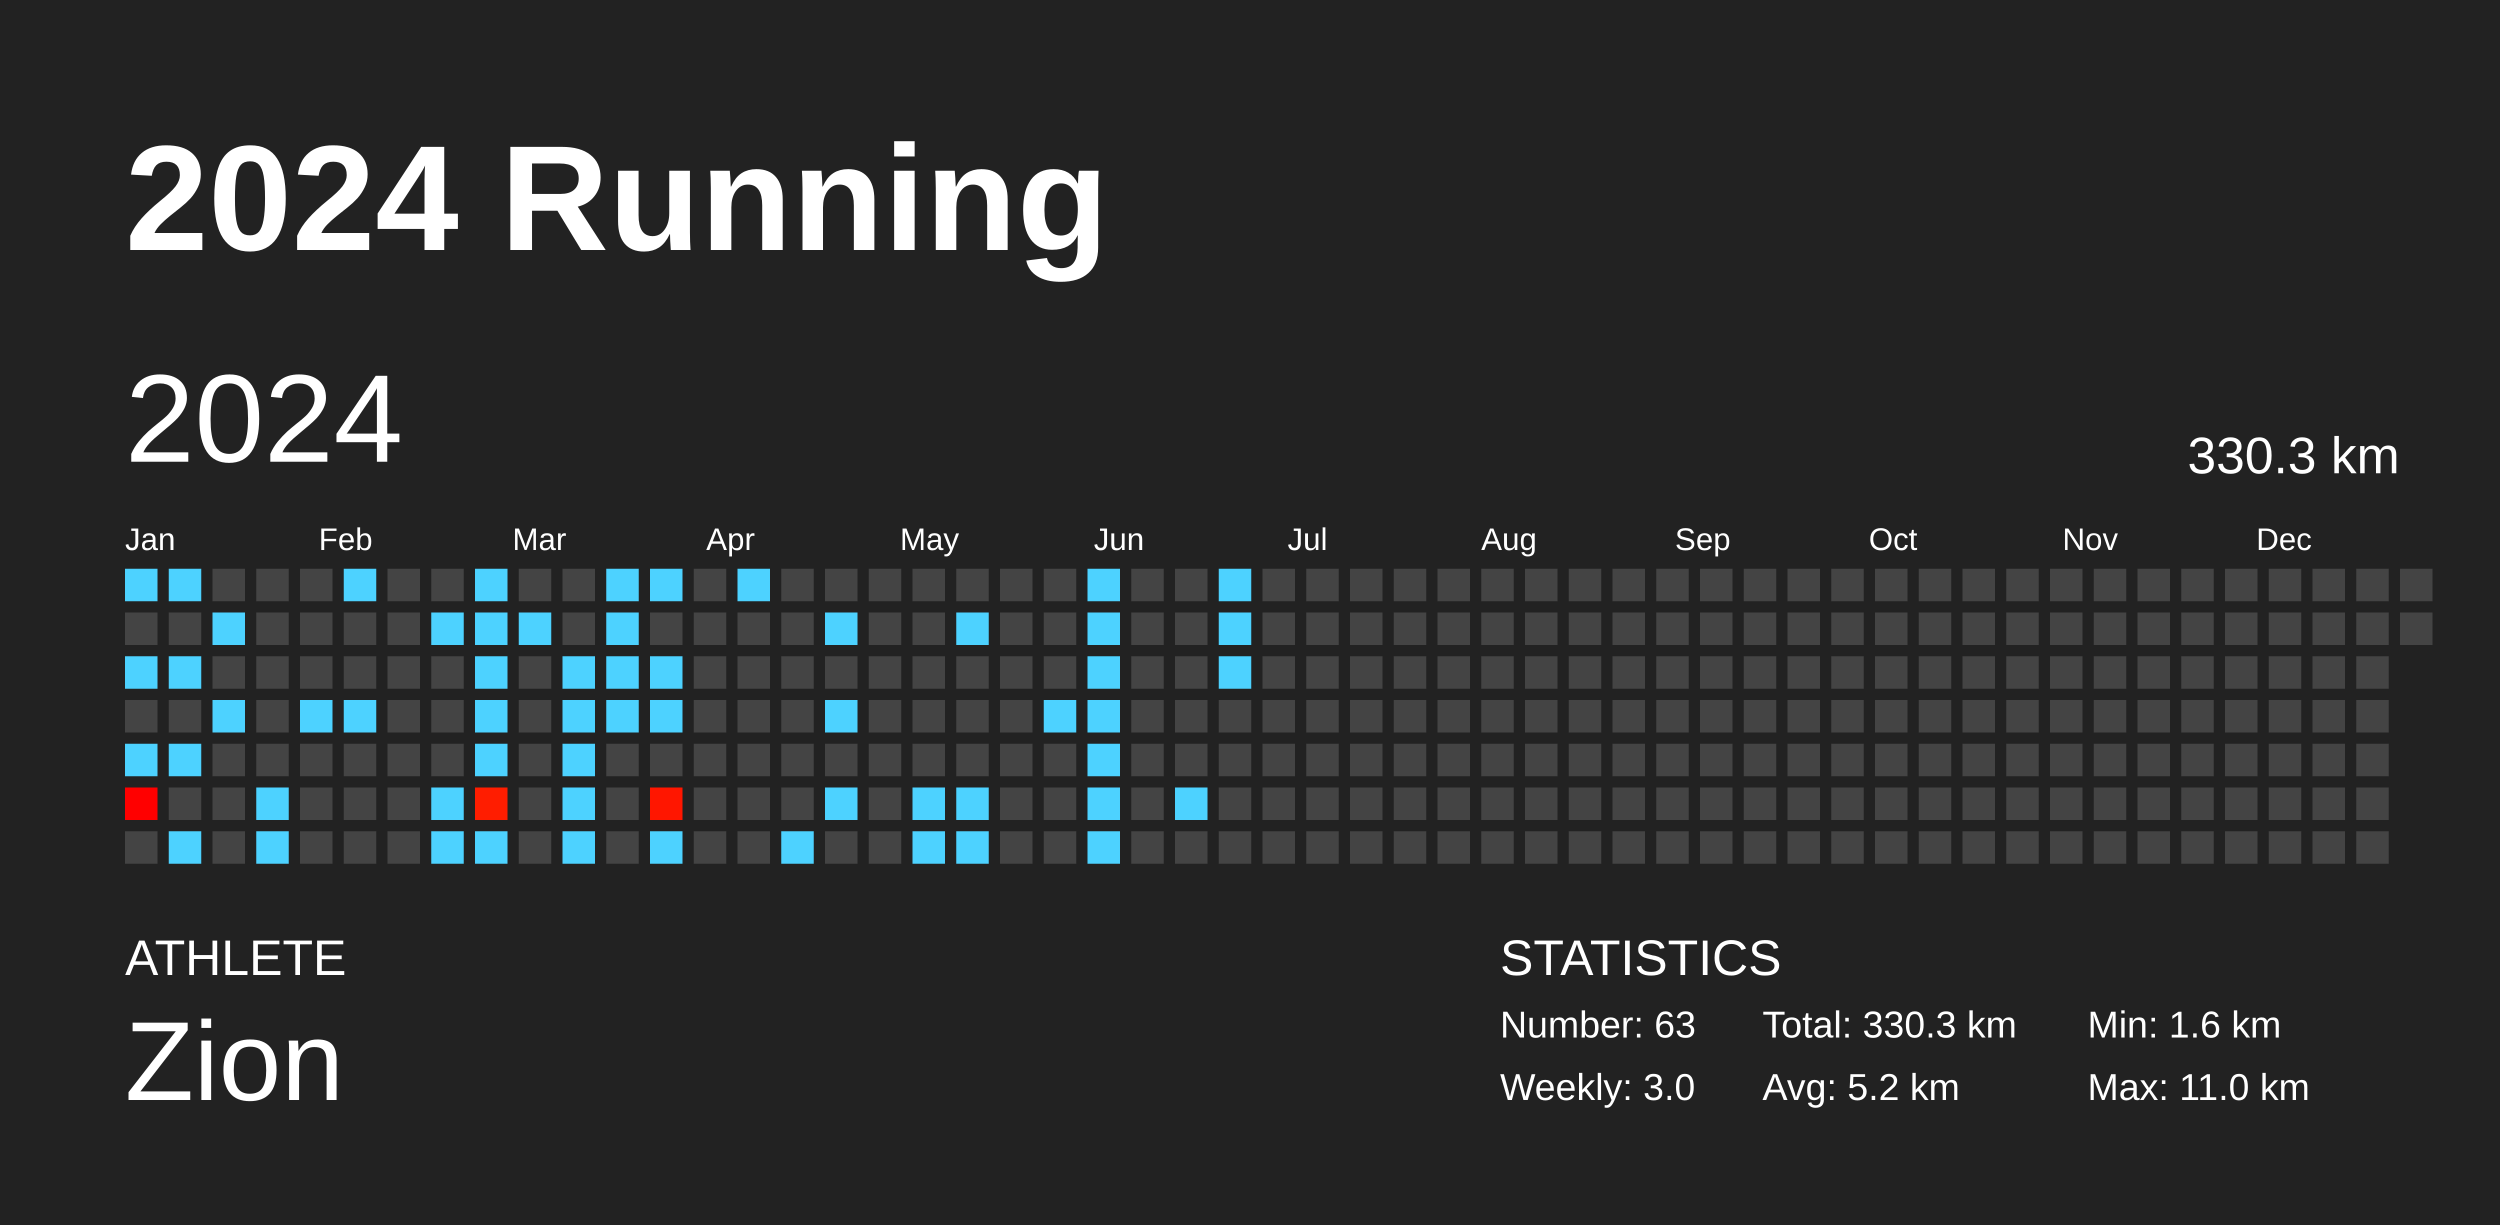
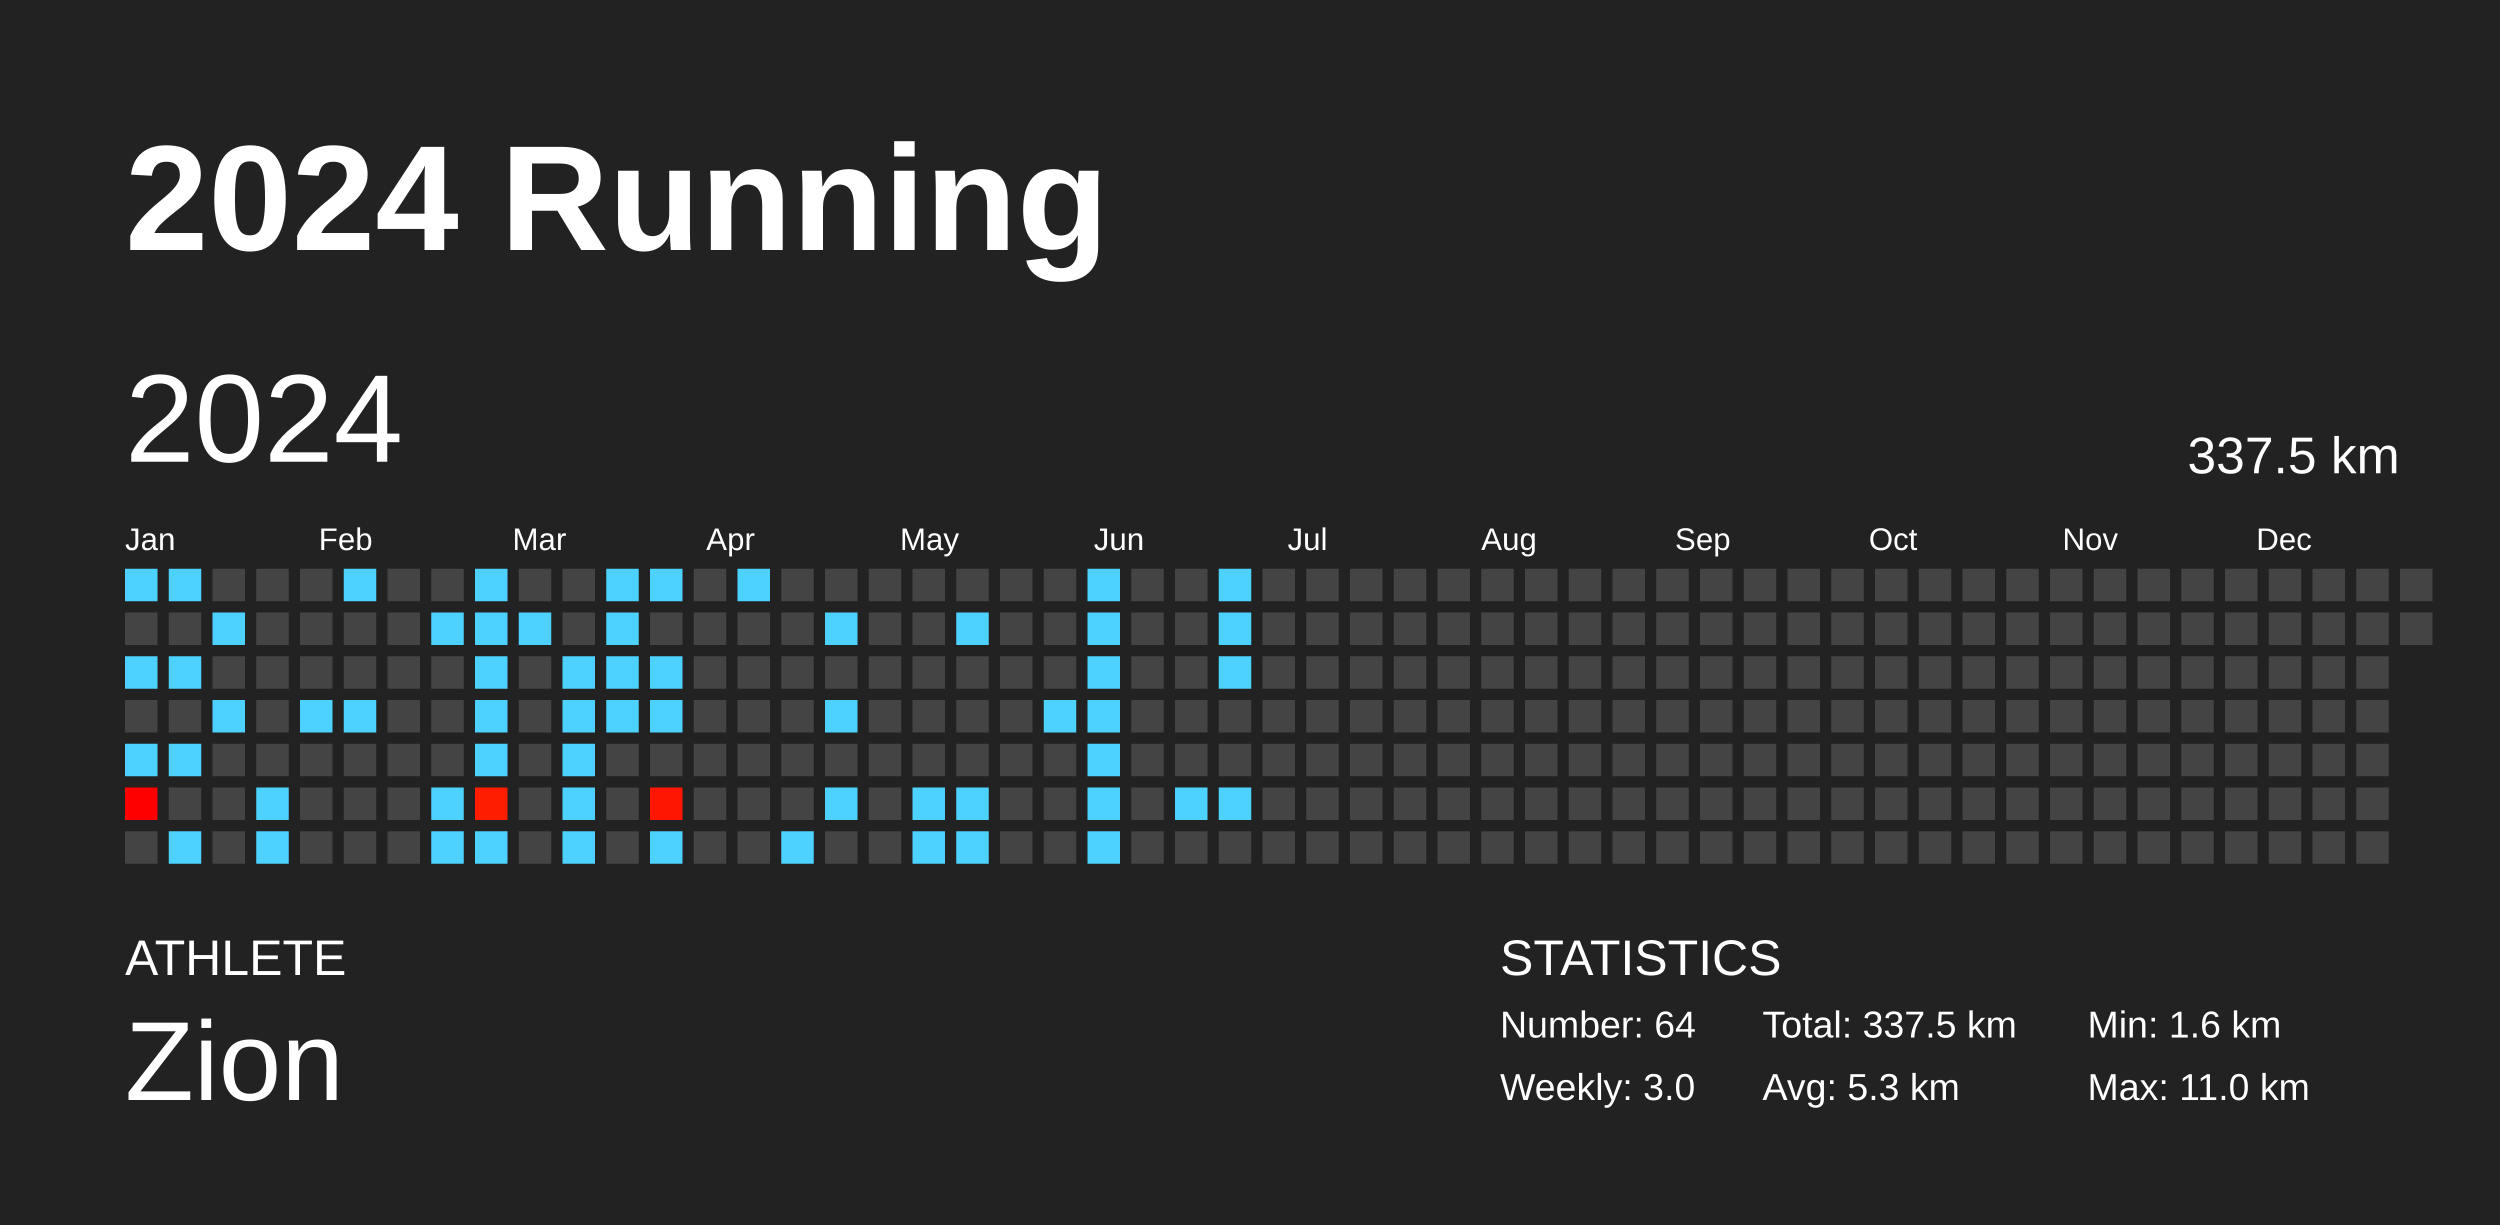
<svg xmlns="http://www.w3.org/2000/svg" baseProfile="full" height="98mm" version="1.1" viewBox="0,0,200,98" width="200mm">
  <defs />
  <rect fill="#222222" height="98" width="200" x="0" y="0" />
  <text fill="#FFFFFF" style="font-size:12px; font-family:Arial; font-weight:bold;" x="10" y="20">2024 Running</text>
  <text fill="#FFFFFF" style="font-size:4px; font-family:Arial" x="10" y="78">ATHLETE</text>
  <text fill="#FFFFFF" style="font-size:9px; font-family:Arial" x="10" y="88">Zion</text>
  <text fill="#FFFFFF" style="font-size:4px; font-family:Arial" x="120" y="78">STATISTICS</text>
-   <text fill="#FFFFFF" style="font-size:3px; font-family:Arial" x="120" y="83">Number: 63</text>
+   <text fill="#FFFFFF" style="font-size:3px; font-family:Arial" x="120" y="83">Number: 64</text>
  <text fill="#FFFFFF" style="font-size:3px; font-family:Arial" x="120" y="88">Weekly: 3.0</text>
-   <text fill="#FFFFFF" style="font-size:3px; font-family:Arial" x="141" y="83">Total: 330.3 km</text>
-   <text fill="#FFFFFF" style="font-size:3px; font-family:Arial" x="141" y="88">Avg: 5.2 km</text>
+   <text fill="#FFFFFF" style="font-size:3px; font-family:Arial" x="141" y="83">Total: 337.5 km</text>
+   <text fill="#FFFFFF" style="font-size:3px; font-family:Arial" x="141" y="88">Avg: 5.3 km</text>
  <text fill="#FFFFFF" style="font-size:3px; font-family:Arial" x="167" y="83">Min: 1.6 km</text>
  <text fill="#FFFFFF" style="font-size:3px; font-family:Arial" x="167" y="88">Max: 11.0 km</text>
  <text dominant-baseline="hanging" fill="#FFFFFF" style="font-size:10.0px; font-family:Arial;" x="10" y="30">2024</text>
-   <text dominant-baseline="hanging" fill="#FFFFFF" style="font-size:4.125px; font-family:Arial;" x="175" y="35">330.3 km</text>
+   <text dominant-baseline="hanging" fill="#FFFFFF" style="font-size:4.125px; font-family:Arial;" x="175" y="35">337.5 km</text>
  <text fill="#FFFFFF" style="font-size:2.5px; font-family:Arial" x="10.0" y="44">Jan</text>
  <text fill="#FFFFFF" style="font-size:2.5px; font-family:Arial" x="25.5" y="44">Feb</text>
  <text fill="#FFFFFF" style="font-size:2.5px; font-family:Arial" x="41.0" y="44">Mar</text>
  <text fill="#FFFFFF" style="font-size:2.5px; font-family:Arial" x="56.5" y="44">Apr</text>
  <text fill="#FFFFFF" style="font-size:2.5px; font-family:Arial" x="72.0" y="44">May</text>
  <text fill="#FFFFFF" style="font-size:2.5px; font-family:Arial" x="87.5" y="44">Jun</text>
  <text fill="#FFFFFF" style="font-size:2.5px; font-family:Arial" x="103.0" y="44">Jul</text>
  <text fill="#FFFFFF" style="font-size:2.5px; font-family:Arial" x="118.5" y="44">Aug</text>
  <text fill="#FFFFFF" style="font-size:2.5px; font-family:Arial" x="134.0" y="44">Sep</text>
  <text fill="#FFFFFF" style="font-size:2.5px; font-family:Arial" x="149.5" y="44">Oct</text>
  <text fill="#FFFFFF" style="font-size:2.5px; font-family:Arial" x="165.0" y="44">Nov</text>
  <text fill="#FFFFFF" style="font-size:2.5px; font-family:Arial" x="180.5" y="44">Dec</text>
  <rect fill="#4dd2ff" height="2.6" width="2.6" x="10.0" y="45.5" />
  <rect fill="#444444" height="2.6" width="2.6" x="10.0" y="49.0" />
  <rect fill="#4dd2ff" height="2.6" width="2.6" x="10.0" y="52.5" />
  <rect fill="#444444" height="2.6" width="2.6" x="10.0" y="56.0" />
  <rect fill="#4dd2ff" height="2.6" width="2.6" x="10.0" y="59.5" />
  <rect fill="#ff0000" height="2.6" width="2.6" x="10.0" y="63.0" />
  <rect fill="#444444" height="2.6" width="2.6" x="10.0" y="66.5" />
  <rect fill="#4dd2ff" height="2.6" width="2.6" x="13.5" y="45.5" />
  <rect fill="#444444" height="2.6" width="2.6" x="13.5" y="49.0" />
  <rect fill="#4dd2ff" height="2.6" width="2.6" x="13.5" y="52.5" />
  <rect fill="#444444" height="2.6" width="2.6" x="13.5" y="56.0" />
  <rect fill="#4dd2ff" height="2.6" width="2.6" x="13.5" y="59.5" />
  <rect fill="#444444" height="2.6" width="2.6" x="13.5" y="63.0" />
  <rect fill="#4dd2ff" height="2.6" width="2.6" x="13.5" y="66.5" />
  <rect fill="#444444" height="2.6" width="2.6" x="17.0" y="45.5" />
  <rect fill="#4dd2ff" height="2.6" width="2.6" x="17.0" y="49.0" />
  <rect fill="#444444" height="2.6" width="2.6" x="17.0" y="52.5" />
  <rect fill="#4dd2ff" height="2.6" width="2.6" x="17.0" y="56.0" />
  <rect fill="#444444" height="2.6" width="2.6" x="17.0" y="59.5" />
  <rect fill="#444444" height="2.6" width="2.6" x="17.0" y="63.0" />
  <rect fill="#444444" height="2.6" width="2.6" x="17.0" y="66.5" />
  <rect fill="#444444" height="2.6" width="2.6" x="20.5" y="45.5" />
  <rect fill="#444444" height="2.6" width="2.6" x="20.5" y="49.0" />
  <rect fill="#444444" height="2.6" width="2.6" x="20.5" y="52.5" />
  <rect fill="#444444" height="2.6" width="2.6" x="20.5" y="56.0" />
  <rect fill="#444444" height="2.6" width="2.6" x="20.5" y="59.5" />
  <rect fill="#4dd2ff" height="2.6" width="2.6" x="20.5" y="63.0" />
  <rect fill="#4dd2ff" height="2.6" width="2.6" x="20.5" y="66.5" />
  <rect fill="#444444" height="2.6" width="2.6" x="24.0" y="45.5" />
  <rect fill="#444444" height="2.6" width="2.6" x="24.0" y="49.0" />
  <rect fill="#444444" height="2.6" width="2.6" x="24.0" y="52.5" />
  <rect fill="#4dd2ff" height="2.6" width="2.6" x="24.0" y="56.0" />
  <rect fill="#444444" height="2.6" width="2.6" x="24.0" y="59.5" />
  <rect fill="#444444" height="2.6" width="2.6" x="24.0" y="63.0" />
  <rect fill="#444444" height="2.6" width="2.6" x="24.0" y="66.5" />
  <rect fill="#4dd2ff" height="2.6" width="2.6" x="27.5" y="45.5" />
  <rect fill="#444444" height="2.6" width="2.6" x="27.5" y="49.0" />
  <rect fill="#444444" height="2.6" width="2.6" x="27.5" y="52.5" />
  <rect fill="#4dd2ff" height="2.6" width="2.6" x="27.5" y="56.0" />
  <rect fill="#444444" height="2.6" width="2.6" x="27.5" y="59.5" />
  <rect fill="#444444" height="2.6" width="2.6" x="27.5" y="63.0" />
  <rect fill="#444444" height="2.6" width="2.6" x="27.5" y="66.5" />
  <rect fill="#444444" height="2.6" width="2.6" x="31.0" y="45.5" />
  <rect fill="#444444" height="2.6" width="2.6" x="31.0" y="49.0" />
  <rect fill="#444444" height="2.6" width="2.6" x="31.0" y="52.5" />
  <rect fill="#444444" height="2.6" width="2.6" x="31.0" y="56.0" />
  <rect fill="#444444" height="2.6" width="2.6" x="31.0" y="59.5" />
  <rect fill="#444444" height="2.6" width="2.6" x="31.0" y="63.0" />
  <rect fill="#444444" height="2.6" width="2.6" x="31.0" y="66.5" />
  <rect fill="#444444" height="2.6" width="2.6" x="34.5" y="45.5" />
  <rect fill="#4dd2ff" height="2.6" width="2.6" x="34.5" y="49.0" />
  <rect fill="#444444" height="2.6" width="2.6" x="34.5" y="52.5" />
  <rect fill="#444444" height="2.6" width="2.6" x="34.5" y="56.0" />
  <rect fill="#444444" height="2.6" width="2.6" x="34.5" y="59.5" />
  <rect fill="#4dd2ff" height="2.6" width="2.6" x="34.5" y="63.0" />
  <rect fill="#4dd2ff" height="2.6" width="2.6" x="34.5" y="66.5" />
  <rect fill="#4dd2ff" height="2.6" width="2.6" x="38.0" y="45.5" />
  <rect fill="#4dd2ff" height="2.6" width="2.6" x="38.0" y="49.0" />
  <rect fill="#4dd2ff" height="2.6" width="2.6" x="38.0" y="52.5" />
  <rect fill="#4dd2ff" height="2.6" width="2.6" x="38.0" y="56.0" />
  <rect fill="#4dd2ff" height="2.6" width="2.6" x="38.0" y="59.5" />
  <rect fill="#ff1d00" height="2.6" width="2.6" x="38.0" y="63.0" />
  <rect fill="#4dd2ff" height="2.6" width="2.6" x="38.0" y="66.5" />
  <rect fill="#444444" height="2.6" width="2.6" x="41.5" y="45.5" />
  <rect fill="#4dd2ff" height="2.6" width="2.6" x="41.5" y="49.0" />
  <rect fill="#444444" height="2.6" width="2.6" x="41.5" y="52.5" />
  <rect fill="#444444" height="2.6" width="2.6" x="41.5" y="56.0" />
  <rect fill="#444444" height="2.6" width="2.6" x="41.5" y="59.5" />
  <rect fill="#444444" height="2.6" width="2.6" x="41.5" y="63.0" />
  <rect fill="#444444" height="2.6" width="2.6" x="41.5" y="66.5" />
  <rect fill="#444444" height="2.6" width="2.6" x="45.0" y="45.5" />
  <rect fill="#444444" height="2.6" width="2.6" x="45.0" y="49.0" />
  <rect fill="#4dd2ff" height="2.6" width="2.6" x="45.0" y="52.5" />
  <rect fill="#4dd2ff" height="2.6" width="2.6" x="45.0" y="56.0" />
  <rect fill="#4dd2ff" height="2.6" width="2.6" x="45.0" y="59.5" />
  <rect fill="#4dd2ff" height="2.6" width="2.6" x="45.0" y="63.0" />
  <rect fill="#4dd2ff" height="2.6" width="2.6" x="45.0" y="66.5" />
  <rect fill="#4dd2ff" height="2.6" width="2.6" x="48.5" y="45.5" />
  <rect fill="#4dd2ff" height="2.6" width="2.6" x="48.5" y="49.0" />
  <rect fill="#4dd2ff" height="2.6" width="2.6" x="48.5" y="52.5" />
  <rect fill="#4dd2ff" height="2.6" width="2.6" x="48.5" y="56.0" />
  <rect fill="#444444" height="2.6" width="2.6" x="48.5" y="59.5" />
  <rect fill="#444444" height="2.6" width="2.6" x="48.5" y="63.0" />
  <rect fill="#444444" height="2.6" width="2.6" x="48.5" y="66.5" />
  <rect fill="#4dd2ff" height="2.6" width="2.6" x="52.0" y="45.5" />
  <rect fill="#444444" height="2.6" width="2.6" x="52.0" y="49.0" />
  <rect fill="#4dd2ff" height="2.6" width="2.6" x="52.0" y="52.5" />
  <rect fill="#4dd2ff" height="2.6" width="2.6" x="52.0" y="56.0" />
  <rect fill="#444444" height="2.6" width="2.6" x="52.0" y="59.5" />
  <rect fill="#ff1600" height="2.6" width="2.6" x="52.0" y="63.0" />
  <rect fill="#4dd2ff" height="2.6" width="2.6" x="52.0" y="66.5" />
  <rect fill="#444444" height="2.6" width="2.6" x="55.5" y="45.5" />
  <rect fill="#444444" height="2.6" width="2.6" x="55.5" y="49.0" />
  <rect fill="#444444" height="2.6" width="2.6" x="55.5" y="52.5" />
  <rect fill="#444444" height="2.6" width="2.6" x="55.5" y="56.0" />
  <rect fill="#444444" height="2.6" width="2.6" x="55.5" y="59.5" />
  <rect fill="#444444" height="2.6" width="2.6" x="55.5" y="63.0" />
  <rect fill="#444444" height="2.6" width="2.6" x="55.5" y="66.5" />
  <rect fill="#4dd2ff" height="2.6" width="2.6" x="59.0" y="45.5" />
  <rect fill="#444444" height="2.6" width="2.6" x="59.0" y="49.0" />
  <rect fill="#444444" height="2.6" width="2.6" x="59.0" y="52.5" />
  <rect fill="#444444" height="2.6" width="2.6" x="59.0" y="56.0" />
  <rect fill="#444444" height="2.6" width="2.6" x="59.0" y="59.5" />
  <rect fill="#444444" height="2.6" width="2.6" x="59.0" y="63.0" />
  <rect fill="#444444" height="2.6" width="2.6" x="59.0" y="66.5" />
  <rect fill="#444444" height="2.6" width="2.6" x="62.5" y="45.5" />
  <rect fill="#444444" height="2.6" width="2.6" x="62.5" y="49.0" />
  <rect fill="#444444" height="2.6" width="2.6" x="62.5" y="52.5" />
  <rect fill="#444444" height="2.6" width="2.6" x="62.5" y="56.0" />
  <rect fill="#444444" height="2.6" width="2.6" x="62.5" y="59.5" />
  <rect fill="#444444" height="2.6" width="2.6" x="62.5" y="63.0" />
  <rect fill="#4dd2ff" height="2.6" width="2.6" x="62.5" y="66.5" />
  <rect fill="#444444" height="2.6" width="2.6" x="66.0" y="45.5" />
  <rect fill="#4dd2ff" height="2.6" width="2.6" x="66.0" y="49.0" />
  <rect fill="#444444" height="2.6" width="2.6" x="66.0" y="52.5" />
  <rect fill="#4dd2ff" height="2.6" width="2.6" x="66.0" y="56.0" />
  <rect fill="#444444" height="2.6" width="2.6" x="66.0" y="59.5" />
  <rect fill="#4dd2ff" height="2.6" width="2.6" x="66.0" y="63.0" />
  <rect fill="#444444" height="2.6" width="2.6" x="66.0" y="66.5" />
  <rect fill="#444444" height="2.6" width="2.6" x="69.5" y="45.5" />
  <rect fill="#444444" height="2.6" width="2.6" x="69.5" y="49.0" />
  <rect fill="#444444" height="2.6" width="2.6" x="69.5" y="52.5" />
  <rect fill="#444444" height="2.6" width="2.6" x="69.5" y="56.0" />
  <rect fill="#444444" height="2.6" width="2.6" x="69.5" y="59.5" />
  <rect fill="#444444" height="2.6" width="2.6" x="69.5" y="63.0" />
  <rect fill="#444444" height="2.6" width="2.6" x="69.5" y="66.5" />
  <rect fill="#444444" height="2.6" width="2.6" x="73.0" y="45.5" />
  <rect fill="#444444" height="2.6" width="2.6" x="73.0" y="49.0" />
  <rect fill="#444444" height="2.6" width="2.6" x="73.0" y="52.5" />
  <rect fill="#444444" height="2.6" width="2.6" x="73.0" y="56.0" />
  <rect fill="#444444" height="2.6" width="2.6" x="73.0" y="59.5" />
  <rect fill="#4dd2ff" height="2.6" width="2.6" x="73.0" y="63.0" />
  <rect fill="#4dd2ff" height="2.6" width="2.6" x="73.0" y="66.5" />
  <rect fill="#444444" height="2.6" width="2.6" x="76.5" y="45.5" />
  <rect fill="#4dd2ff" height="2.6" width="2.6" x="76.5" y="49.0" />
  <rect fill="#444444" height="2.6" width="2.6" x="76.5" y="52.5" />
  <rect fill="#444444" height="2.6" width="2.6" x="76.5" y="56.0" />
  <rect fill="#444444" height="2.6" width="2.6" x="76.5" y="59.5" />
  <rect fill="#4dd2ff" height="2.6" width="2.6" x="76.5" y="63.0" />
  <rect fill="#4dd2ff" height="2.6" width="2.6" x="76.5" y="66.5" />
  <rect fill="#444444" height="2.6" width="2.6" x="80.0" y="45.5" />
  <rect fill="#444444" height="2.6" width="2.6" x="80.0" y="49.0" />
  <rect fill="#444444" height="2.6" width="2.6" x="80.0" y="52.5" />
  <rect fill="#444444" height="2.6" width="2.6" x="80.0" y="56.0" />
  <rect fill="#444444" height="2.6" width="2.6" x="80.0" y="59.5" />
  <rect fill="#444444" height="2.6" width="2.6" x="80.0" y="63.0" />
  <rect fill="#444444" height="2.6" width="2.6" x="80.0" y="66.5" />
  <rect fill="#444444" height="2.6" width="2.6" x="83.5" y="45.5" />
  <rect fill="#444444" height="2.6" width="2.6" x="83.5" y="49.0" />
  <rect fill="#444444" height="2.6" width="2.6" x="83.5" y="52.5" />
  <rect fill="#4dd2ff" height="2.6" width="2.6" x="83.5" y="56.0" />
  <rect fill="#444444" height="2.6" width="2.6" x="83.5" y="59.5" />
  <rect fill="#444444" height="2.6" width="2.6" x="83.5" y="63.0" />
  <rect fill="#444444" height="2.6" width="2.6" x="83.5" y="66.5" />
  <rect fill="#4dd2ff" height="2.6" width="2.6" x="87.0" y="45.5" />
  <rect fill="#4dd2ff" height="2.6" width="2.6" x="87.0" y="49.0" />
  <rect fill="#4dd2ff" height="2.6" width="2.6" x="87.0" y="52.5" />
  <rect fill="#4dd2ff" height="2.6" width="2.6" x="87.0" y="56.0" />
  <rect fill="#4dd2ff" height="2.6" width="2.6" x="87.0" y="59.5" />
  <rect fill="#4dd2ff" height="2.6" width="2.6" x="87.0" y="63.0" />
  <rect fill="#4dd2ff" height="2.6" width="2.6" x="87.0" y="66.5" />
  <rect fill="#444444" height="2.6" width="2.6" x="90.5" y="45.5" />
  <rect fill="#444444" height="2.6" width="2.6" x="90.5" y="49.0" />
  <rect fill="#444444" height="2.6" width="2.6" x="90.5" y="52.5" />
  <rect fill="#444444" height="2.6" width="2.6" x="90.5" y="56.0" />
  <rect fill="#444444" height="2.6" width="2.6" x="90.5" y="59.5" />
  <rect fill="#444444" height="2.6" width="2.6" x="90.5" y="63.0" />
  <rect fill="#444444" height="2.6" width="2.6" x="90.5" y="66.5" />
  <rect fill="#444444" height="2.6" width="2.6" x="94.0" y="45.5" />
  <rect fill="#444444" height="2.6" width="2.6" x="94.0" y="49.0" />
  <rect fill="#444444" height="2.6" width="2.6" x="94.0" y="52.5" />
  <rect fill="#444444" height="2.6" width="2.6" x="94.0" y="56.0" />
  <rect fill="#444444" height="2.6" width="2.6" x="94.0" y="59.5" />
  <rect fill="#4dd2ff" height="2.6" width="2.6" x="94.0" y="63.0" />
  <rect fill="#444444" height="2.6" width="2.6" x="94.0" y="66.5" />
  <rect fill="#4dd2ff" height="2.6" width="2.6" x="97.5" y="45.5" />
  <rect fill="#4dd2ff" height="2.6" width="2.6" x="97.5" y="49.0" />
  <rect fill="#4dd2ff" height="2.6" width="2.6" x="97.5" y="52.5" />
  <rect fill="#444444" height="2.6" width="2.6" x="97.5" y="56.0" />
  <rect fill="#444444" height="2.6" width="2.6" x="97.5" y="59.5" />
-   <rect fill="#444444" height="2.6" width="2.6" x="97.5" y="63.0" />
+   <rect fill="#4dd2ff" height="2.6" width="2.6" x="97.5" y="63.0" />
  <rect fill="#444444" height="2.6" width="2.6" x="97.5" y="66.5" />
  <rect fill="#444444" height="2.6" width="2.6" x="101.0" y="45.5" />
  <rect fill="#444444" height="2.6" width="2.6" x="101.0" y="49.0" />
  <rect fill="#444444" height="2.6" width="2.6" x="101.0" y="52.5" />
  <rect fill="#444444" height="2.6" width="2.6" x="101.0" y="56.0" />
  <rect fill="#444444" height="2.6" width="2.6" x="101.0" y="59.5" />
  <rect fill="#444444" height="2.6" width="2.6" x="101.0" y="63.0" />
  <rect fill="#444444" height="2.6" width="2.6" x="101.0" y="66.5" />
  <rect fill="#444444" height="2.6" width="2.6" x="104.5" y="45.5" />
  <rect fill="#444444" height="2.6" width="2.6" x="104.5" y="49.0" />
  <rect fill="#444444" height="2.6" width="2.6" x="104.5" y="52.5" />
  <rect fill="#444444" height="2.6" width="2.6" x="104.5" y="56.0" />
  <rect fill="#444444" height="2.6" width="2.6" x="104.5" y="59.5" />
  <rect fill="#444444" height="2.6" width="2.6" x="104.5" y="63.0" />
  <rect fill="#444444" height="2.6" width="2.6" x="104.5" y="66.5" />
  <rect fill="#444444" height="2.6" width="2.6" x="108.0" y="45.5" />
  <rect fill="#444444" height="2.6" width="2.6" x="108.0" y="49.0" />
  <rect fill="#444444" height="2.6" width="2.6" x="108.0" y="52.5" />
  <rect fill="#444444" height="2.6" width="2.6" x="108.0" y="56.0" />
  <rect fill="#444444" height="2.6" width="2.6" x="108.0" y="59.5" />
  <rect fill="#444444" height="2.6" width="2.6" x="108.0" y="63.0" />
  <rect fill="#444444" height="2.6" width="2.6" x="108.0" y="66.5" />
  <rect fill="#444444" height="2.6" width="2.6" x="111.5" y="45.5" />
  <rect fill="#444444" height="2.6" width="2.6" x="111.5" y="49.0" />
  <rect fill="#444444" height="2.6" width="2.6" x="111.5" y="52.5" />
  <rect fill="#444444" height="2.6" width="2.6" x="111.5" y="56.0" />
  <rect fill="#444444" height="2.6" width="2.6" x="111.5" y="59.5" />
  <rect fill="#444444" height="2.6" width="2.6" x="111.5" y="63.0" />
  <rect fill="#444444" height="2.6" width="2.6" x="111.5" y="66.5" />
  <rect fill="#444444" height="2.6" width="2.6" x="115.0" y="45.5" />
  <rect fill="#444444" height="2.6" width="2.6" x="115.0" y="49.0" />
  <rect fill="#444444" height="2.6" width="2.6" x="115.0" y="52.5" />
  <rect fill="#444444" height="2.6" width="2.6" x="115.0" y="56.0" />
  <rect fill="#444444" height="2.6" width="2.6" x="115.0" y="59.5" />
  <rect fill="#444444" height="2.6" width="2.6" x="115.0" y="63.0" />
  <rect fill="#444444" height="2.6" width="2.6" x="115.0" y="66.5" />
  <rect fill="#444444" height="2.6" width="2.6" x="118.5" y="45.5" />
  <rect fill="#444444" height="2.6" width="2.6" x="118.5" y="49.0" />
  <rect fill="#444444" height="2.6" width="2.6" x="118.5" y="52.5" />
  <rect fill="#444444" height="2.6" width="2.6" x="118.5" y="56.0" />
  <rect fill="#444444" height="2.6" width="2.6" x="118.5" y="59.5" />
  <rect fill="#444444" height="2.6" width="2.6" x="118.5" y="63.0" />
  <rect fill="#444444" height="2.6" width="2.6" x="118.5" y="66.5" />
  <rect fill="#444444" height="2.6" width="2.6" x="122.0" y="45.5" />
  <rect fill="#444444" height="2.6" width="2.6" x="122.0" y="49.0" />
  <rect fill="#444444" height="2.6" width="2.6" x="122.0" y="52.5" />
  <rect fill="#444444" height="2.6" width="2.6" x="122.0" y="56.0" />
  <rect fill="#444444" height="2.6" width="2.6" x="122.0" y="59.5" />
  <rect fill="#444444" height="2.6" width="2.6" x="122.0" y="63.0" />
  <rect fill="#444444" height="2.6" width="2.6" x="122.0" y="66.5" />
  <rect fill="#444444" height="2.6" width="2.6" x="125.5" y="45.5" />
  <rect fill="#444444" height="2.6" width="2.6" x="125.5" y="49.0" />
  <rect fill="#444444" height="2.6" width="2.6" x="125.5" y="52.5" />
  <rect fill="#444444" height="2.6" width="2.6" x="125.5" y="56.0" />
  <rect fill="#444444" height="2.6" width="2.6" x="125.5" y="59.5" />
  <rect fill="#444444" height="2.6" width="2.6" x="125.5" y="63.0" />
  <rect fill="#444444" height="2.6" width="2.6" x="125.5" y="66.5" />
  <rect fill="#444444" height="2.6" width="2.6" x="129.0" y="45.5" />
  <rect fill="#444444" height="2.6" width="2.6" x="129.0" y="49.0" />
  <rect fill="#444444" height="2.6" width="2.6" x="129.0" y="52.5" />
  <rect fill="#444444" height="2.6" width="2.6" x="129.0" y="56.0" />
  <rect fill="#444444" height="2.6" width="2.6" x="129.0" y="59.5" />
  <rect fill="#444444" height="2.6" width="2.6" x="129.0" y="63.0" />
  <rect fill="#444444" height="2.6" width="2.6" x="129.0" y="66.5" />
  <rect fill="#444444" height="2.6" width="2.6" x="132.5" y="45.5" />
  <rect fill="#444444" height="2.6" width="2.6" x="132.5" y="49.0" />
  <rect fill="#444444" height="2.6" width="2.6" x="132.5" y="52.5" />
  <rect fill="#444444" height="2.6" width="2.6" x="132.5" y="56.0" />
  <rect fill="#444444" height="2.6" width="2.6" x="132.5" y="59.5" />
  <rect fill="#444444" height="2.6" width="2.6" x="132.5" y="63.0" />
  <rect fill="#444444" height="2.6" width="2.6" x="132.5" y="66.5" />
  <rect fill="#444444" height="2.6" width="2.6" x="136.0" y="45.5" />
  <rect fill="#444444" height="2.6" width="2.6" x="136.0" y="49.0" />
  <rect fill="#444444" height="2.6" width="2.6" x="136.0" y="52.5" />
  <rect fill="#444444" height="2.6" width="2.6" x="136.0" y="56.0" />
  <rect fill="#444444" height="2.6" width="2.6" x="136.0" y="59.5" />
  <rect fill="#444444" height="2.6" width="2.6" x="136.0" y="63.0" />
  <rect fill="#444444" height="2.6" width="2.6" x="136.0" y="66.5" />
  <rect fill="#444444" height="2.6" width="2.6" x="139.5" y="45.5" />
  <rect fill="#444444" height="2.6" width="2.6" x="139.5" y="49.0" />
  <rect fill="#444444" height="2.6" width="2.6" x="139.5" y="52.5" />
  <rect fill="#444444" height="2.6" width="2.6" x="139.5" y="56.0" />
  <rect fill="#444444" height="2.6" width="2.6" x="139.5" y="59.5" />
  <rect fill="#444444" height="2.6" width="2.6" x="139.5" y="63.0" />
  <rect fill="#444444" height="2.6" width="2.6" x="139.5" y="66.5" />
  <rect fill="#444444" height="2.6" width="2.6" x="143.0" y="45.5" />
  <rect fill="#444444" height="2.6" width="2.6" x="143.0" y="49.0" />
  <rect fill="#444444" height="2.6" width="2.6" x="143.0" y="52.5" />
  <rect fill="#444444" height="2.6" width="2.6" x="143.0" y="56.0" />
  <rect fill="#444444" height="2.6" width="2.6" x="143.0" y="59.5" />
  <rect fill="#444444" height="2.6" width="2.6" x="143.0" y="63.0" />
  <rect fill="#444444" height="2.6" width="2.6" x="143.0" y="66.5" />
  <rect fill="#444444" height="2.6" width="2.6" x="146.5" y="45.5" />
  <rect fill="#444444" height="2.6" width="2.6" x="146.5" y="49.0" />
  <rect fill="#444444" height="2.6" width="2.6" x="146.5" y="52.5" />
  <rect fill="#444444" height="2.6" width="2.6" x="146.5" y="56.0" />
  <rect fill="#444444" height="2.6" width="2.6" x="146.5" y="59.5" />
  <rect fill="#444444" height="2.6" width="2.6" x="146.5" y="63.0" />
  <rect fill="#444444" height="2.6" width="2.6" x="146.5" y="66.5" />
  <rect fill="#444444" height="2.6" width="2.6" x="150.0" y="45.5" />
  <rect fill="#444444" height="2.6" width="2.6" x="150.0" y="49.0" />
  <rect fill="#444444" height="2.6" width="2.6" x="150.0" y="52.5" />
  <rect fill="#444444" height="2.6" width="2.6" x="150.0" y="56.0" />
  <rect fill="#444444" height="2.6" width="2.6" x="150.0" y="59.5" />
  <rect fill="#444444" height="2.6" width="2.6" x="150.0" y="63.0" />
  <rect fill="#444444" height="2.6" width="2.6" x="150.0" y="66.5" />
  <rect fill="#444444" height="2.6" width="2.6" x="153.5" y="45.5" />
  <rect fill="#444444" height="2.6" width="2.6" x="153.5" y="49.0" />
  <rect fill="#444444" height="2.6" width="2.6" x="153.5" y="52.5" />
  <rect fill="#444444" height="2.6" width="2.6" x="153.5" y="56.0" />
  <rect fill="#444444" height="2.6" width="2.6" x="153.5" y="59.5" />
  <rect fill="#444444" height="2.6" width="2.6" x="153.5" y="63.0" />
  <rect fill="#444444" height="2.6" width="2.6" x="153.5" y="66.5" />
  <rect fill="#444444" height="2.6" width="2.6" x="157.0" y="45.5" />
  <rect fill="#444444" height="2.6" width="2.6" x="157.0" y="49.0" />
  <rect fill="#444444" height="2.6" width="2.6" x="157.0" y="52.5" />
  <rect fill="#444444" height="2.6" width="2.6" x="157.0" y="56.0" />
  <rect fill="#444444" height="2.6" width="2.6" x="157.0" y="59.5" />
  <rect fill="#444444" height="2.6" width="2.6" x="157.0" y="63.0" />
  <rect fill="#444444" height="2.6" width="2.6" x="157.0" y="66.5" />
  <rect fill="#444444" height="2.6" width="2.6" x="160.5" y="45.5" />
  <rect fill="#444444" height="2.6" width="2.6" x="160.5" y="49.0" />
  <rect fill="#444444" height="2.6" width="2.6" x="160.5" y="52.5" />
  <rect fill="#444444" height="2.6" width="2.6" x="160.5" y="56.0" />
  <rect fill="#444444" height="2.6" width="2.6" x="160.5" y="59.5" />
  <rect fill="#444444" height="2.6" width="2.6" x="160.5" y="63.0" />
  <rect fill="#444444" height="2.6" width="2.6" x="160.5" y="66.5" />
  <rect fill="#444444" height="2.6" width="2.6" x="164.0" y="45.5" />
  <rect fill="#444444" height="2.6" width="2.6" x="164.0" y="49.0" />
  <rect fill="#444444" height="2.6" width="2.6" x="164.0" y="52.5" />
  <rect fill="#444444" height="2.6" width="2.6" x="164.0" y="56.0" />
  <rect fill="#444444" height="2.6" width="2.6" x="164.0" y="59.5" />
  <rect fill="#444444" height="2.6" width="2.6" x="164.0" y="63.0" />
  <rect fill="#444444" height="2.6" width="2.6" x="164.0" y="66.5" />
  <rect fill="#444444" height="2.6" width="2.6" x="167.5" y="45.5" />
  <rect fill="#444444" height="2.6" width="2.6" x="167.5" y="49.0" />
  <rect fill="#444444" height="2.6" width="2.6" x="167.5" y="52.5" />
  <rect fill="#444444" height="2.6" width="2.6" x="167.5" y="56.0" />
  <rect fill="#444444" height="2.6" width="2.6" x="167.5" y="59.5" />
  <rect fill="#444444" height="2.6" width="2.6" x="167.5" y="63.0" />
  <rect fill="#444444" height="2.6" width="2.6" x="167.5" y="66.5" />
  <rect fill="#444444" height="2.6" width="2.6" x="171.0" y="45.5" />
  <rect fill="#444444" height="2.6" width="2.6" x="171.0" y="49.0" />
  <rect fill="#444444" height="2.6" width="2.6" x="171.0" y="52.5" />
  <rect fill="#444444" height="2.6" width="2.6" x="171.0" y="56.0" />
  <rect fill="#444444" height="2.6" width="2.6" x="171.0" y="59.5" />
  <rect fill="#444444" height="2.6" width="2.6" x="171.0" y="63.0" />
  <rect fill="#444444" height="2.6" width="2.6" x="171.0" y="66.5" />
  <rect fill="#444444" height="2.6" width="2.6" x="174.5" y="45.5" />
  <rect fill="#444444" height="2.6" width="2.6" x="174.5" y="49.0" />
  <rect fill="#444444" height="2.6" width="2.6" x="174.5" y="52.5" />
  <rect fill="#444444" height="2.6" width="2.6" x="174.5" y="56.0" />
  <rect fill="#444444" height="2.6" width="2.6" x="174.5" y="59.5" />
  <rect fill="#444444" height="2.6" width="2.6" x="174.5" y="63.0" />
  <rect fill="#444444" height="2.6" width="2.6" x="174.5" y="66.5" />
  <rect fill="#444444" height="2.6" width="2.6" x="178.0" y="45.5" />
  <rect fill="#444444" height="2.6" width="2.6" x="178.0" y="49.0" />
  <rect fill="#444444" height="2.6" width="2.6" x="178.0" y="52.5" />
  <rect fill="#444444" height="2.6" width="2.6" x="178.0" y="56.0" />
  <rect fill="#444444" height="2.6" width="2.6" x="178.0" y="59.5" />
  <rect fill="#444444" height="2.6" width="2.6" x="178.0" y="63.0" />
  <rect fill="#444444" height="2.6" width="2.6" x="178.0" y="66.5" />
  <rect fill="#444444" height="2.6" width="2.6" x="181.5" y="45.5" />
  <rect fill="#444444" height="2.6" width="2.6" x="181.5" y="49.0" />
  <rect fill="#444444" height="2.6" width="2.6" x="181.5" y="52.5" />
  <rect fill="#444444" height="2.6" width="2.6" x="181.5" y="56.0" />
  <rect fill="#444444" height="2.6" width="2.6" x="181.5" y="59.5" />
  <rect fill="#444444" height="2.6" width="2.6" x="181.5" y="63.0" />
  <rect fill="#444444" height="2.6" width="2.6" x="181.5" y="66.5" />
  <rect fill="#444444" height="2.6" width="2.6" x="185.0" y="45.5" />
  <rect fill="#444444" height="2.6" width="2.6" x="185.0" y="49.0" />
  <rect fill="#444444" height="2.6" width="2.6" x="185.0" y="52.5" />
  <rect fill="#444444" height="2.6" width="2.6" x="185.0" y="56.0" />
  <rect fill="#444444" height="2.6" width="2.6" x="185.0" y="59.5" />
  <rect fill="#444444" height="2.6" width="2.6" x="185.0" y="63.0" />
  <rect fill="#444444" height="2.6" width="2.6" x="185.0" y="66.5" />
  <rect fill="#444444" height="2.6" width="2.6" x="188.5" y="45.5" />
  <rect fill="#444444" height="2.6" width="2.6" x="188.5" y="49.0" />
  <rect fill="#444444" height="2.6" width="2.6" x="188.5" y="52.5" />
  <rect fill="#444444" height="2.6" width="2.6" x="188.5" y="56.0" />
  <rect fill="#444444" height="2.6" width="2.6" x="188.5" y="59.5" />
  <rect fill="#444444" height="2.6" width="2.6" x="188.5" y="63.0" />
  <rect fill="#444444" height="2.6" width="2.6" x="188.5" y="66.5" />
  <rect fill="#444444" height="2.6" width="2.6" x="192.0" y="45.5" />
  <rect fill="#444444" height="2.6" width="2.6" x="192.0" y="49.0" />
</svg>
